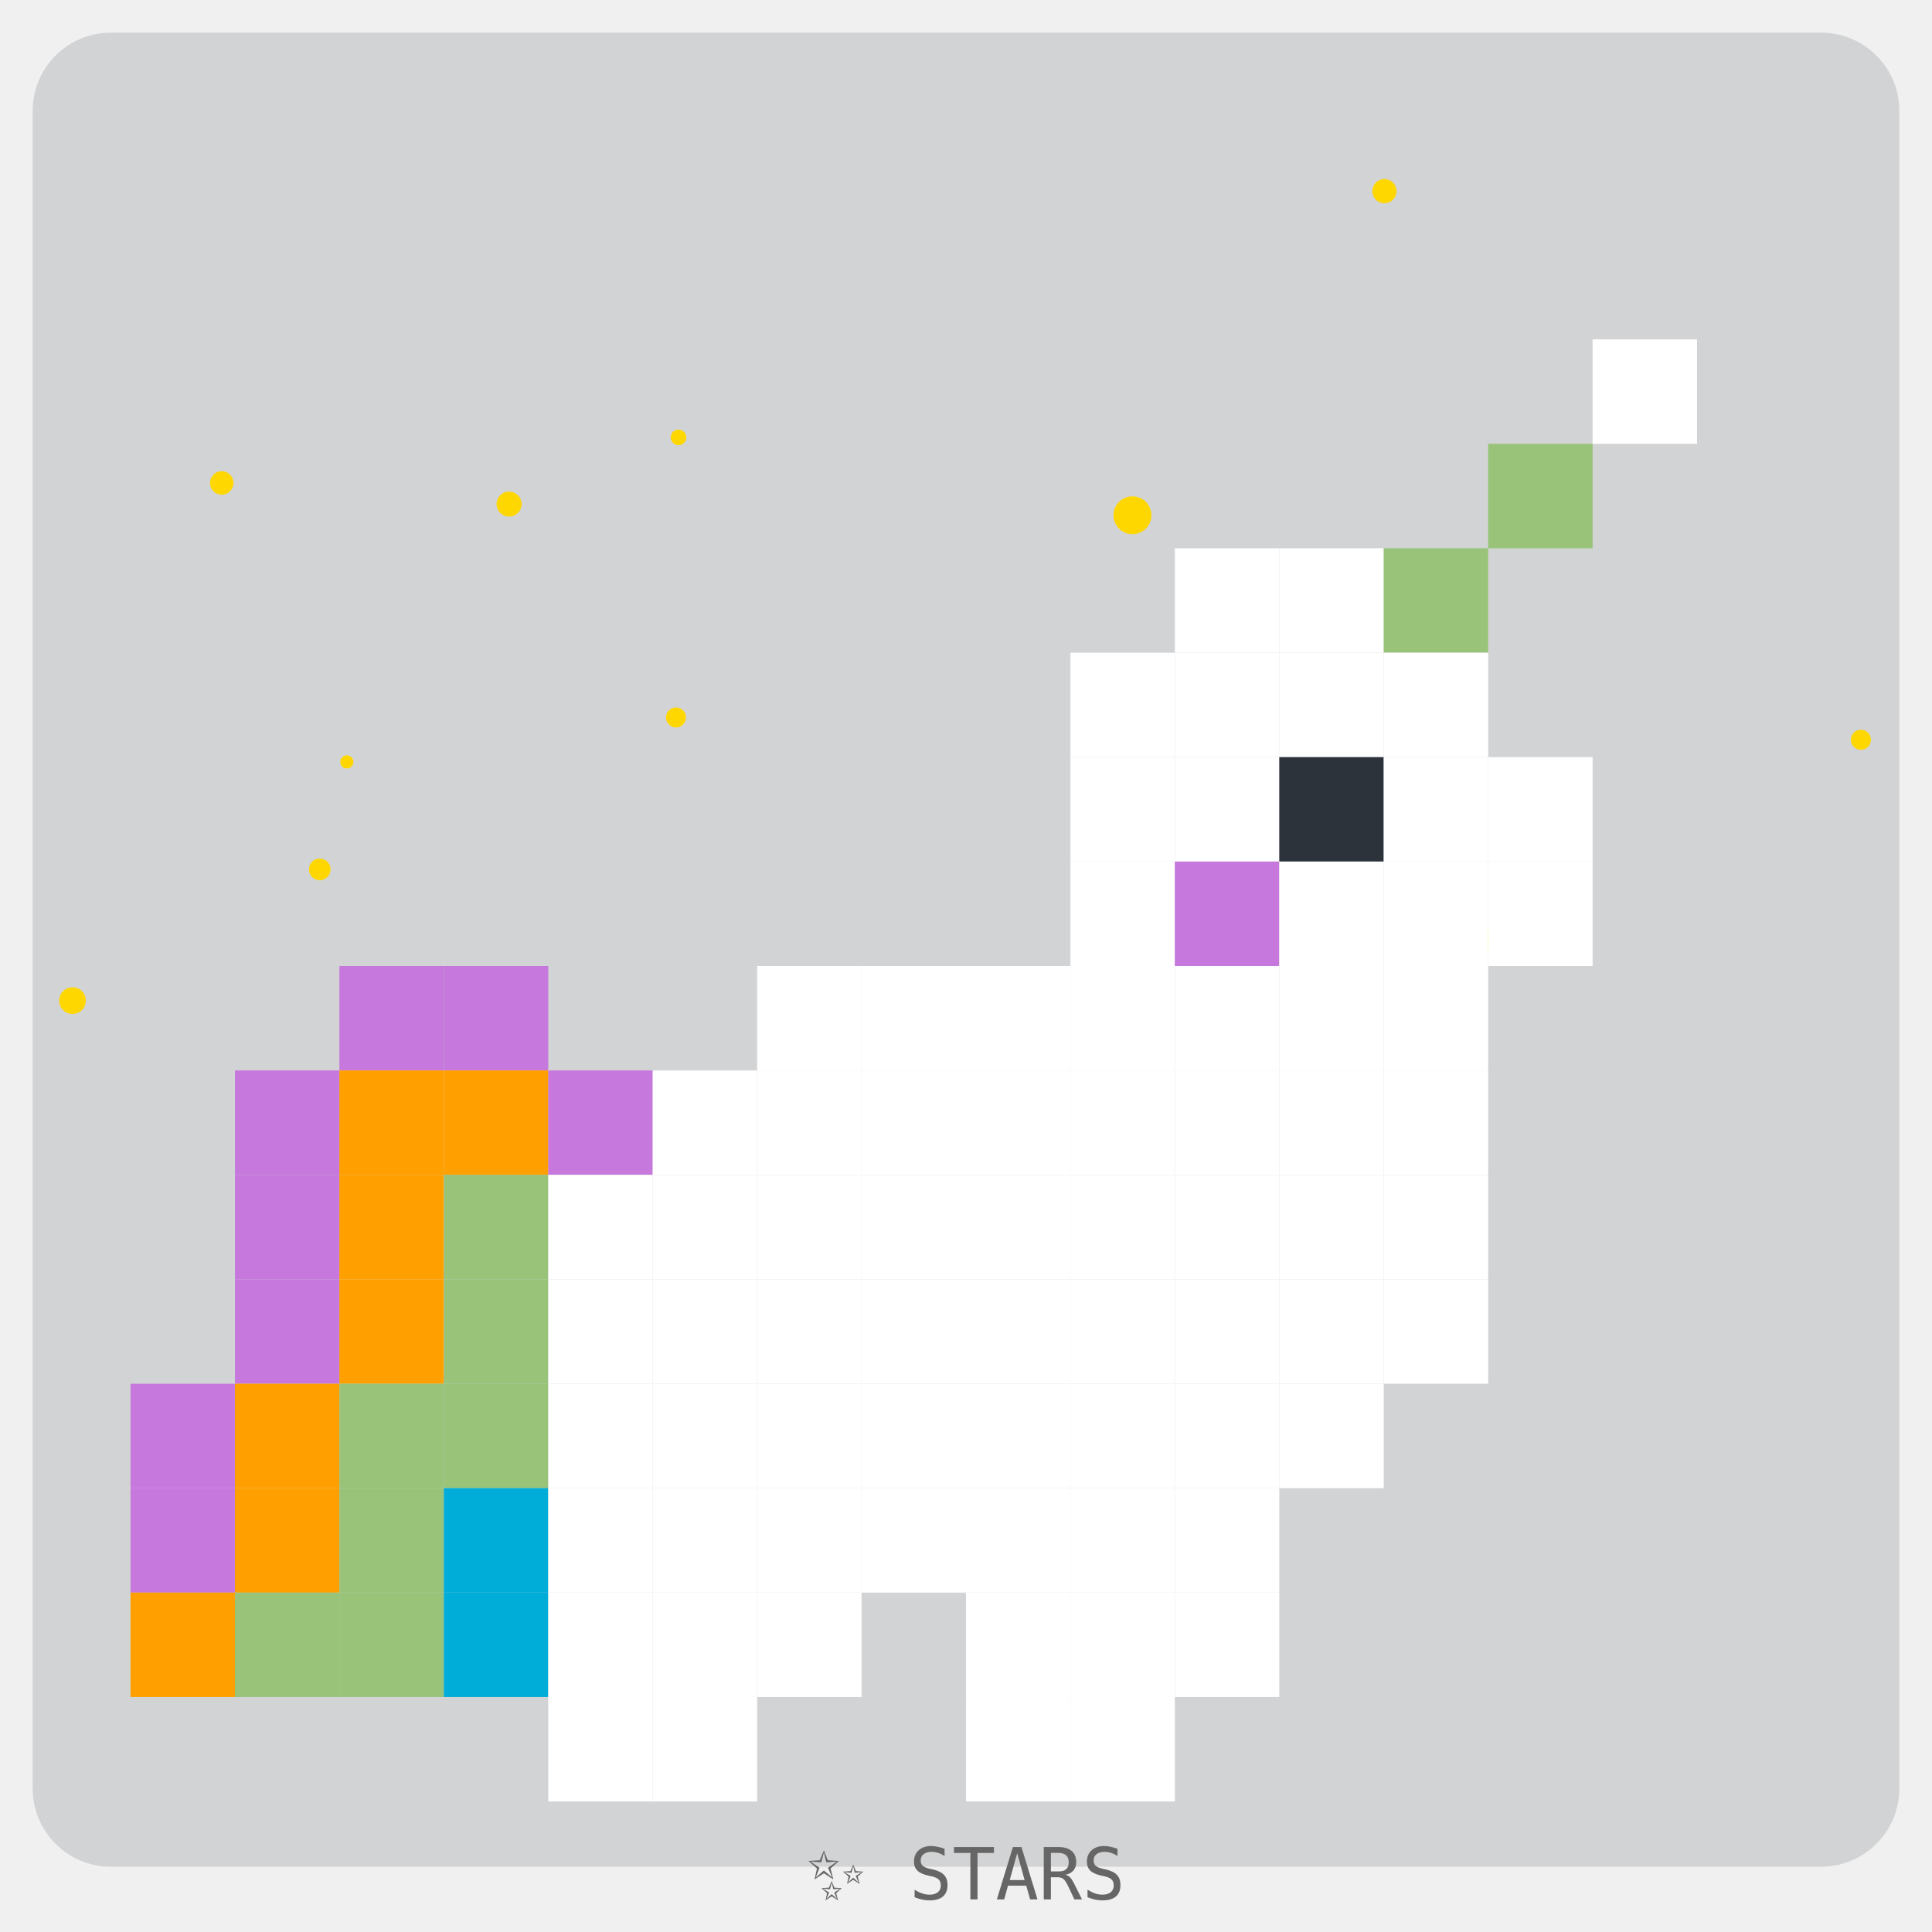
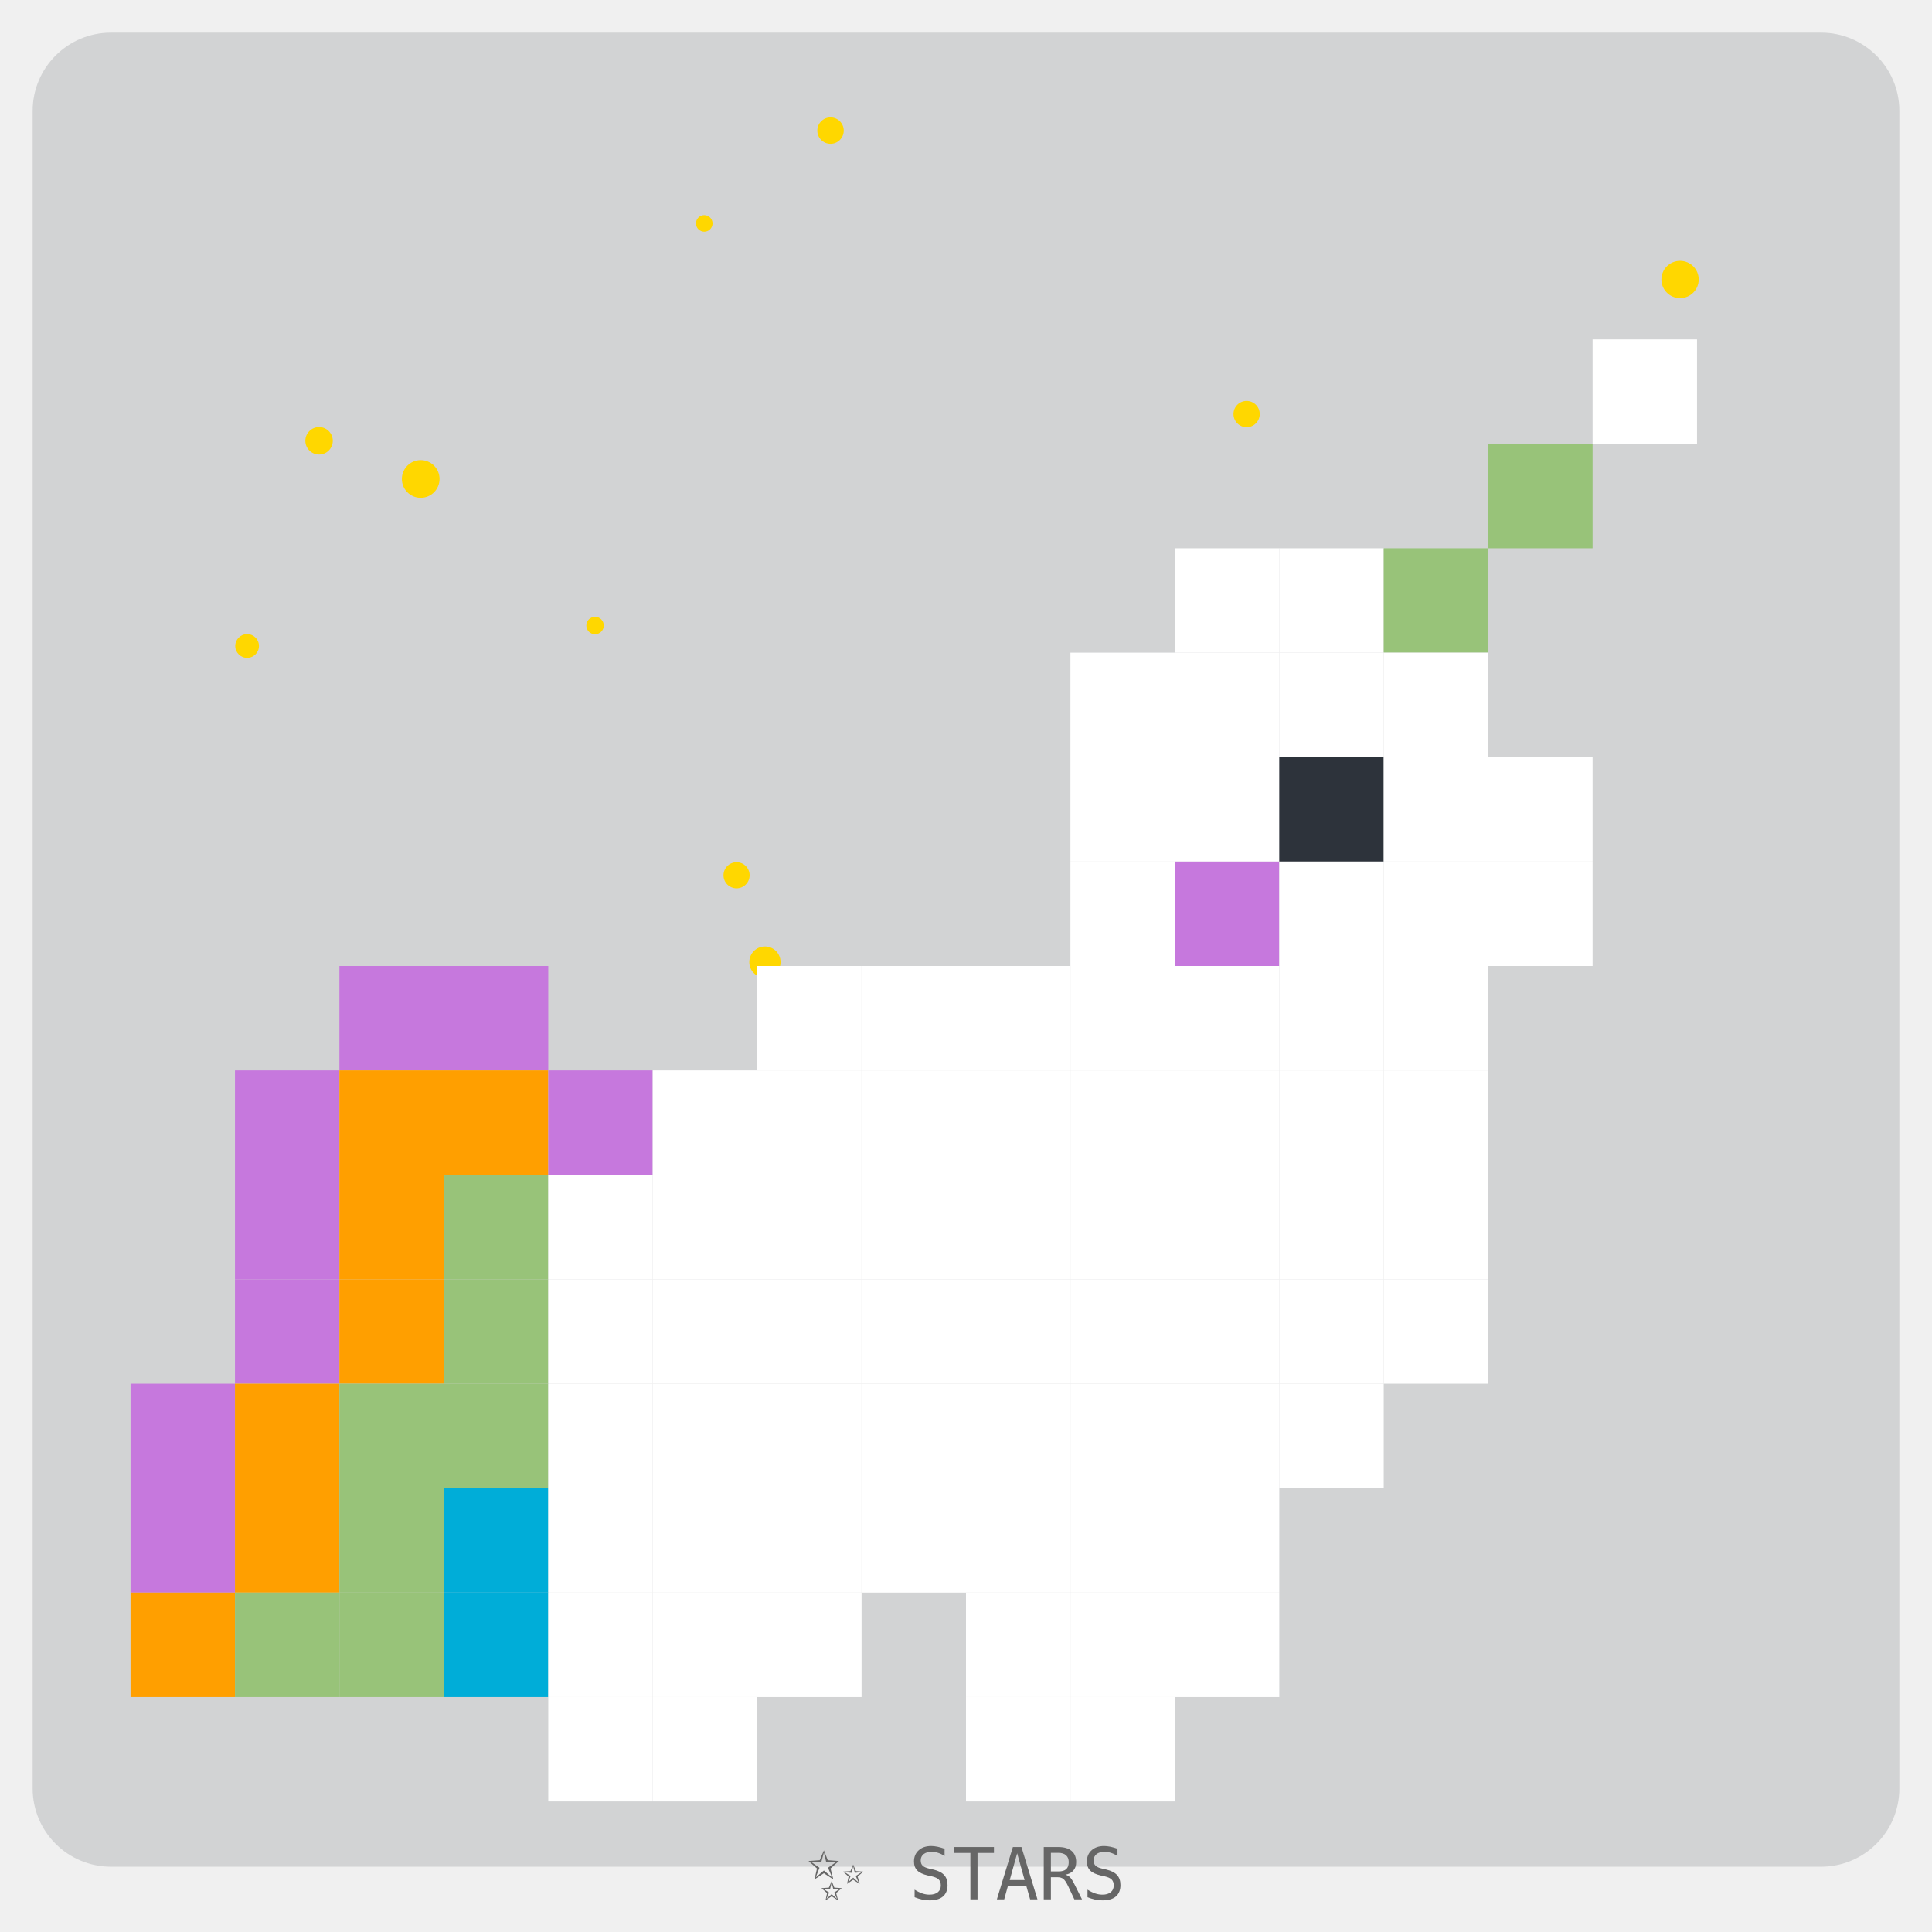
<svg xmlns="http://www.w3.org/2000/svg" width="296" height="296" viewBox="0 0 296 296">
  <style>.pet { transform-origin: center; }</style>
  <rect x="5" y="5" width="286" height="281" rx="12" ry="12" fill="rgba(45, 51, 59, 0.15)" />
  <g class="weather-layer" style="pointer-events: none;">
    <g fill="#FFD700">
-       <circle cx="285.106" cy="113.341" r="1.535">
-         <animate attributeName="opacity" values="0.3;1;0.3" dur="2.382s" repeatCount="indefinite" />
+       <circle cx="112.847" cy="134.102" r="2.001">
+         <animate attributeName="opacity" values="0.3;1;0.3" dur="2.826s" repeatCount="indefinite" />
      </circle>
-       <circle cx="173.503" cy="78.941" r="2.9">
-         <animate attributeName="opacity" values="0.3;1;0.3" dur="1.762s" repeatCount="indefinite" />
+       <circle cx="127.246" cy="20.008" r="2.025">
+         <animate attributeName="opacity" values="0.3;1;0.3" dur="1.436s" repeatCount="indefinite" />
      </circle>
-       <circle cx="48.988" cy="133.198" r="1.657">
-         <animate attributeName="opacity" values="0.3;1;0.3" dur="1.319s" repeatCount="indefinite" />
+       <circle cx="126.251" cy="156.135" r="2.129">
+         <animate attributeName="opacity" values="0.3;1;0.3" dur="1.958s" repeatCount="indefinite" />
      </circle>
-       <circle cx="53.138" cy="116.734" r="1.006">
-         <animate attributeName="opacity" values="0.3;1;0.3" dur="2.524s" repeatCount="indefinite" />
+       <circle cx="117.194" cy="147.401" r="2.396">
+         <animate attributeName="opacity" values="0.3;1;0.3" dur="1.333s" repeatCount="indefinite" />
      </circle>
-       <circle cx="241.368" cy="144.327" r="2.373">
-         <animate attributeName="opacity" values="0.3;1;0.3" dur="1.075s" repeatCount="indefinite" />
+       <circle cx="91.167" cy="95.836" r="1.337">
+         <animate attributeName="opacity" values="0.3;1;0.3" dur="2.198s" repeatCount="indefinite" />
      </circle>
-       <circle cx="77.997" cy="77.235" r="1.914">
-         <animate attributeName="opacity" values="0.3;1;0.3" dur="2.171s" repeatCount="indefinite" />
+       <circle cx="257.401" cy="42.819" r="2.857">
+         <animate attributeName="opacity" values="0.3;1;0.3" dur="2.49s" repeatCount="indefinite" />
      </circle>
-       <circle cx="11.112" cy="153.306" r="2.042">
-         <animate attributeName="opacity" values="0.3;1;0.3" dur="2.296s" repeatCount="indefinite" />
+       <circle cx="48.884" cy="67.533" r="2.102">
+         <animate attributeName="opacity" values="0.3;1;0.3" dur="1.737s" repeatCount="indefinite" />
      </circle>
-       <circle cx="212.109" cy="29.285" r="1.851">
-         <animate attributeName="opacity" values="0.3;1;0.3" dur="1.217s" repeatCount="indefinite" />
+       <circle cx="188.1" cy="153.916" r="1.585">
+         <animate attributeName="opacity" values="0.3;1;0.3" dur="1.672s" repeatCount="indefinite" />
      </circle>
-       <circle cx="226.896" cy="143.98" r="1.949">
-         <animate attributeName="opacity" values="0.3;1;0.3" dur="1.852s" repeatCount="indefinite" />
+       <circle cx="64.456" cy="73.38" r="2.887">
+         <animate attributeName="opacity" values="0.3;1;0.3" dur="1.01s" repeatCount="indefinite" />
      </circle>
-       <circle cx="103.57" cy="109.922" r="1.535">
-         <animate attributeName="opacity" values="0.3;1;0.3" dur="2.378s" repeatCount="indefinite" />
+       <circle cx="37.86" cy="98.971" r="1.817">
+         <animate attributeName="opacity" values="0.3;1;0.3" dur="1.624s" repeatCount="indefinite" />
      </circle>
-       <circle cx="103.957" cy="67.017" r="1.192">
-         <animate attributeName="opacity" values="0.3;1;0.3" dur="1.916s" repeatCount="indefinite" />
+       <circle cx="107.9" cy="34.229" r="1.27">
+         <animate attributeName="opacity" values="0.3;1;0.3" dur="2.723s" repeatCount="indefinite" />
      </circle>
-       <circle cx="33.973" cy="73.995" r="1.797">
-         <animate attributeName="opacity" values="0.3;1;0.3" dur="1.924s" repeatCount="indefinite" />
+       <circle cx="190.993" cy="63.44" r="2.011">
+         <animate attributeName="opacity" values="0.3;1;0.3" dur="1.082s" repeatCount="indefinite" />
      </circle>
    </g>
  </g>
  <g transform="translate(20, 20)">
    <g class="pet">
      <rect x="224" y="32" width="16" height="16" fill="#ffffff" />
      <rect x="208" y="48" width="16" height="16" fill="#98c379" />
      <rect x="160" y="64" width="16" height="16" fill="#ffffff" />
      <rect x="176" y="64" width="16" height="16" fill="#ffffff" />
      <rect x="192" y="64" width="16" height="16" fill="#98c379" />
      <rect x="144" y="80" width="16" height="16" fill="#ffffff" />
      <rect x="160" y="80" width="16" height="16" fill="#ffffff" />
      <rect x="176" y="80" width="16" height="16" fill="#ffffff" />
      <rect x="192" y="80" width="16" height="16" fill="#ffffff" />
      <rect x="144" y="96" width="16" height="16" fill="#ffffff" />
      <rect x="160" y="96" width="16" height="16" fill="#ffffff" />
      <rect x="176" y="96" width="16" height="16" fill="#2d333b" />
      <rect x="192" y="96" width="16" height="16" fill="#ffffff" />
      <rect x="208" y="96" width="16" height="16" fill="#ffffff" />
      <rect x="144" y="112" width="16" height="16" fill="#ffffff" />
      <rect x="160" y="112" width="16" height="16" fill="#C678DD" />
      <rect x="176" y="112" width="16" height="16" fill="#ffffff" />
      <rect x="192" y="112" width="16" height="16" fill="#ffffff" />
      <rect x="208" y="112" width="16" height="16" fill="#ffffff" />
      <rect x="32" y="128" width="16" height="16" fill="#C678DD" />
      <rect x="48" y="128" width="16" height="16" fill="#C678DD" />
      <rect x="96" y="128" width="16" height="16" fill="#ffffff" />
      <rect x="112" y="128" width="16" height="16" fill="#ffffff" />
      <rect x="128" y="128" width="16" height="16" fill="#ffffff" />
      <rect x="144" y="128" width="16" height="16" fill="#ffffff" />
      <rect x="160" y="128" width="16" height="16" fill="#ffffff" />
      <rect x="176" y="128" width="16" height="16" fill="#ffffff" />
      <rect x="192" y="128" width="16" height="16" fill="#ffffff" />
      <rect x="16" y="144" width="16" height="16" fill="#C678DD" />
      <rect x="32" y="144" width="16" height="16" fill="#FF9F00" />
      <rect x="48" y="144" width="16" height="16" fill="#FF9F00" />
      <rect x="64" y="144" width="16" height="16" fill="#C678DD" />
      <rect x="80" y="144" width="16" height="16" fill="#ffffff" />
      <rect x="96" y="144" width="16" height="16" fill="#ffffff" />
      <rect x="112" y="144" width="16" height="16" fill="#ffffff" />
      <rect x="128" y="144" width="16" height="16" fill="#ffffff" />
      <rect x="144" y="144" width="16" height="16" fill="#ffffff" />
      <rect x="160" y="144" width="16" height="16" fill="#ffffff" />
      <rect x="176" y="144" width="16" height="16" fill="#ffffff" />
      <rect x="192" y="144" width="16" height="16" fill="#ffffff" />
      <rect x="16" y="160" width="16" height="16" fill="#C678DD" />
      <rect x="32" y="160" width="16" height="16" fill="#FF9F00" />
      <rect x="48" y="160" width="16" height="16" fill="#98c379" />
      <rect x="64" y="160" width="16" height="16" fill="#ffffff" />
      <rect x="80" y="160" width="16" height="16" fill="#ffffff" />
      <rect x="96" y="160" width="16" height="16" fill="#ffffff" />
      <rect x="112" y="160" width="16" height="16" fill="#ffffff" />
      <rect x="128" y="160" width="16" height="16" fill="#ffffff" />
      <rect x="144" y="160" width="16" height="16" fill="#ffffff" />
      <rect x="160" y="160" width="16" height="16" fill="#ffffff" />
      <rect x="176" y="160" width="16" height="16" fill="#ffffff" />
      <rect x="192" y="160" width="16" height="16" fill="#ffffff" />
      <rect x="16" y="176" width="16" height="16" fill="#C678DD" />
      <rect x="32" y="176" width="16" height="16" fill="#FF9F00" />
      <rect x="48" y="176" width="16" height="16" fill="#98c379" />
      <rect x="64" y="176" width="16" height="16" fill="#ffffff" />
      <rect x="80" y="176" width="16" height="16" fill="#ffffff" />
      <rect x="96" y="176" width="16" height="16" fill="#ffffff" />
      <rect x="112" y="176" width="16" height="16" fill="#ffffff" />
      <rect x="128" y="176" width="16" height="16" fill="#ffffff" />
      <rect x="144" y="176" width="16" height="16" fill="#ffffff" />
      <rect x="160" y="176" width="16" height="16" fill="#ffffff" />
      <rect x="176" y="176" width="16" height="16" fill="#ffffff" />
      <rect x="192" y="176" width="16" height="16" fill="#ffffff" />
      <rect x="0" y="192" width="16" height="16" fill="#C678DD" />
      <rect x="16" y="192" width="16" height="16" fill="#FF9F00" />
      <rect x="32" y="192" width="16" height="16" fill="#98c379" />
      <rect x="48" y="192" width="16" height="16" fill="#98c379" />
      <rect x="64" y="192" width="16" height="16" fill="#ffffff" />
      <rect x="80" y="192" width="16" height="16" fill="#ffffff" />
      <rect x="96" y="192" width="16" height="16" fill="#ffffff" />
      <rect x="112" y="192" width="16" height="16" fill="#ffffff" />
      <rect x="128" y="192" width="16" height="16" fill="#ffffff" />
      <rect x="144" y="192" width="16" height="16" fill="#ffffff" />
      <rect x="160" y="192" width="16" height="16" fill="#ffffff" />
      <rect x="176" y="192" width="16" height="16" fill="#ffffff" />
      <rect x="0" y="208" width="16" height="16" fill="#C678DD" />
      <rect x="16" y="208" width="16" height="16" fill="#FF9F00" />
      <rect x="32" y="208" width="16" height="16" fill="#98c379" />
      <rect x="48" y="208" width="16" height="16" fill="#00ADD8" />
      <rect x="64" y="208" width="16" height="16" fill="#ffffff" />
      <rect x="80" y="208" width="16" height="16" fill="#ffffff" />
      <rect x="96" y="208" width="16" height="16" fill="#ffffff" />
      <rect x="112" y="208" width="16" height="16" fill="#ffffff" />
      <rect x="128" y="208" width="16" height="16" fill="#ffffff" />
      <rect x="144" y="208" width="16" height="16" fill="#ffffff" />
      <rect x="160" y="208" width="16" height="16" fill="#ffffff" />
      <rect x="0" y="224" width="16" height="16" fill="#FF9F00" />
      <rect x="16" y="224" width="16" height="16" fill="#98c379" />
      <rect x="32" y="224" width="16" height="16" fill="#98c379" />
      <rect x="48" y="224" width="16" height="16" fill="#00ADD8" />
      <rect x="64" y="224" width="16" height="16" fill="#ffffff" />
      <rect x="80" y="224" width="16" height="16" fill="#ffffff" />
      <rect x="96" y="224" width="16" height="16" fill="#ffffff" />
      <rect x="128" y="224" width="16" height="16" fill="#ffffff" />
      <rect x="144" y="224" width="16" height="16" fill="#ffffff" />
      <rect x="160" y="224" width="16" height="16" fill="#ffffff" />
      <rect x="64" y="240" width="16" height="16" fill="#ffffff" />
      <rect x="80" y="240" width="16" height="16" fill="#ffffff" />
      <rect x="128" y="240" width="16" height="16" fill="#ffffff" />
      <rect x="144" y="240" width="16" height="16" fill="#ffffff" />
      <animateTransform attributeName="transform" type="translate" values="0 0; 0 -4; 0 0" dur="0.5s" repeatCount="indefinite" />
    </g>
  </g>
  <text x="50%" y="291" text-anchor="middle" font-family="monospace" font-size="11" fill="#666">✨ STARS</text>
</svg>
